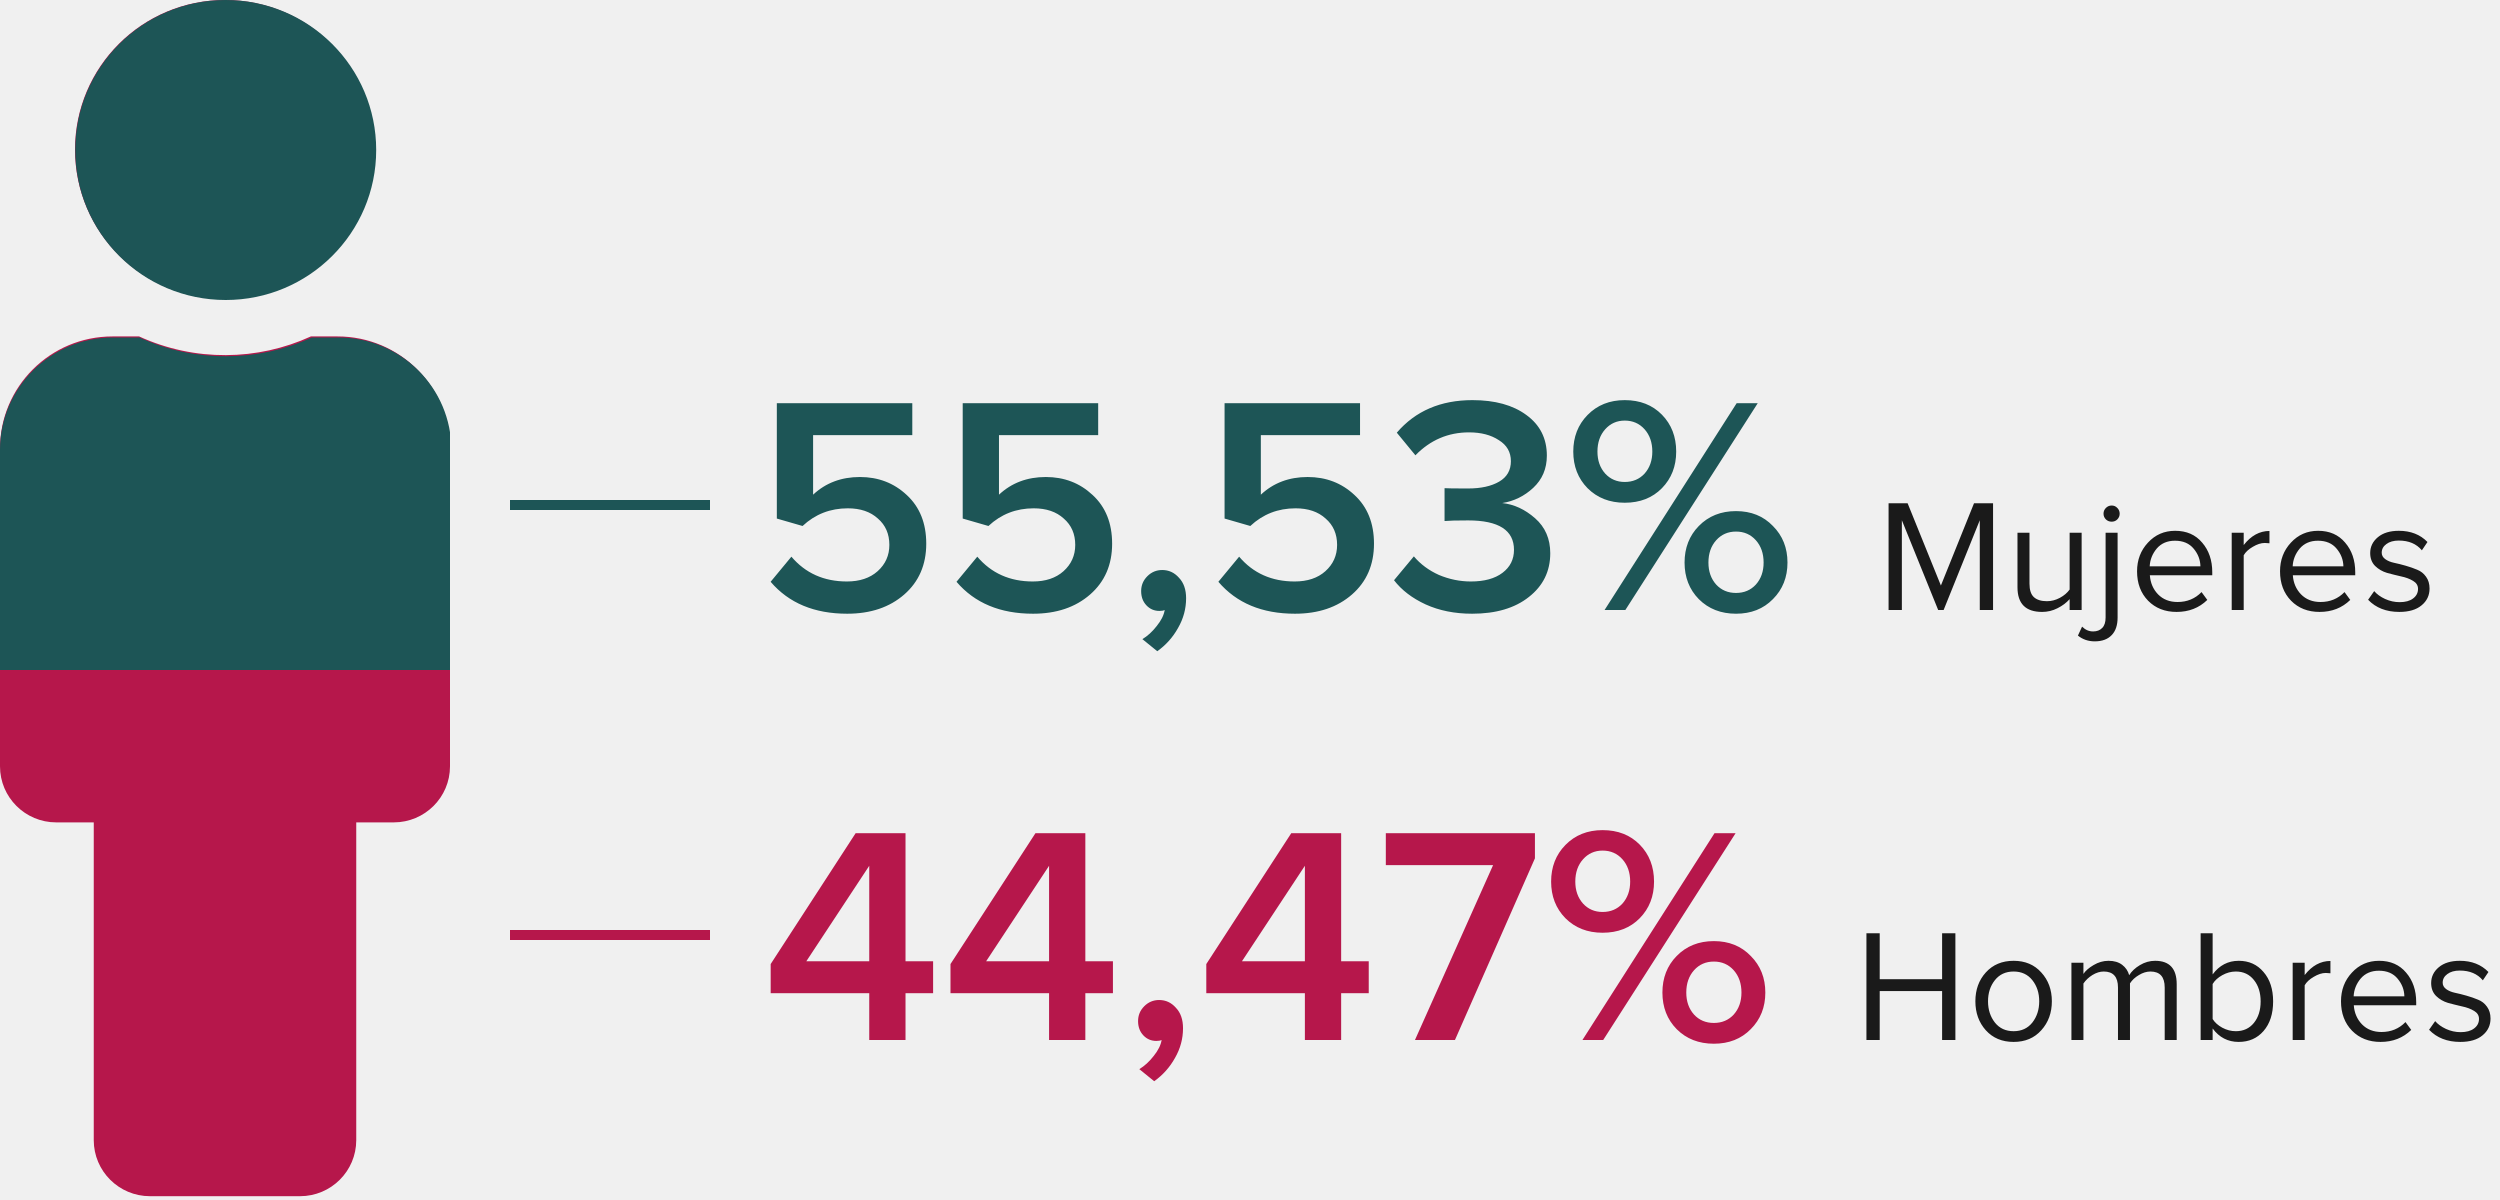
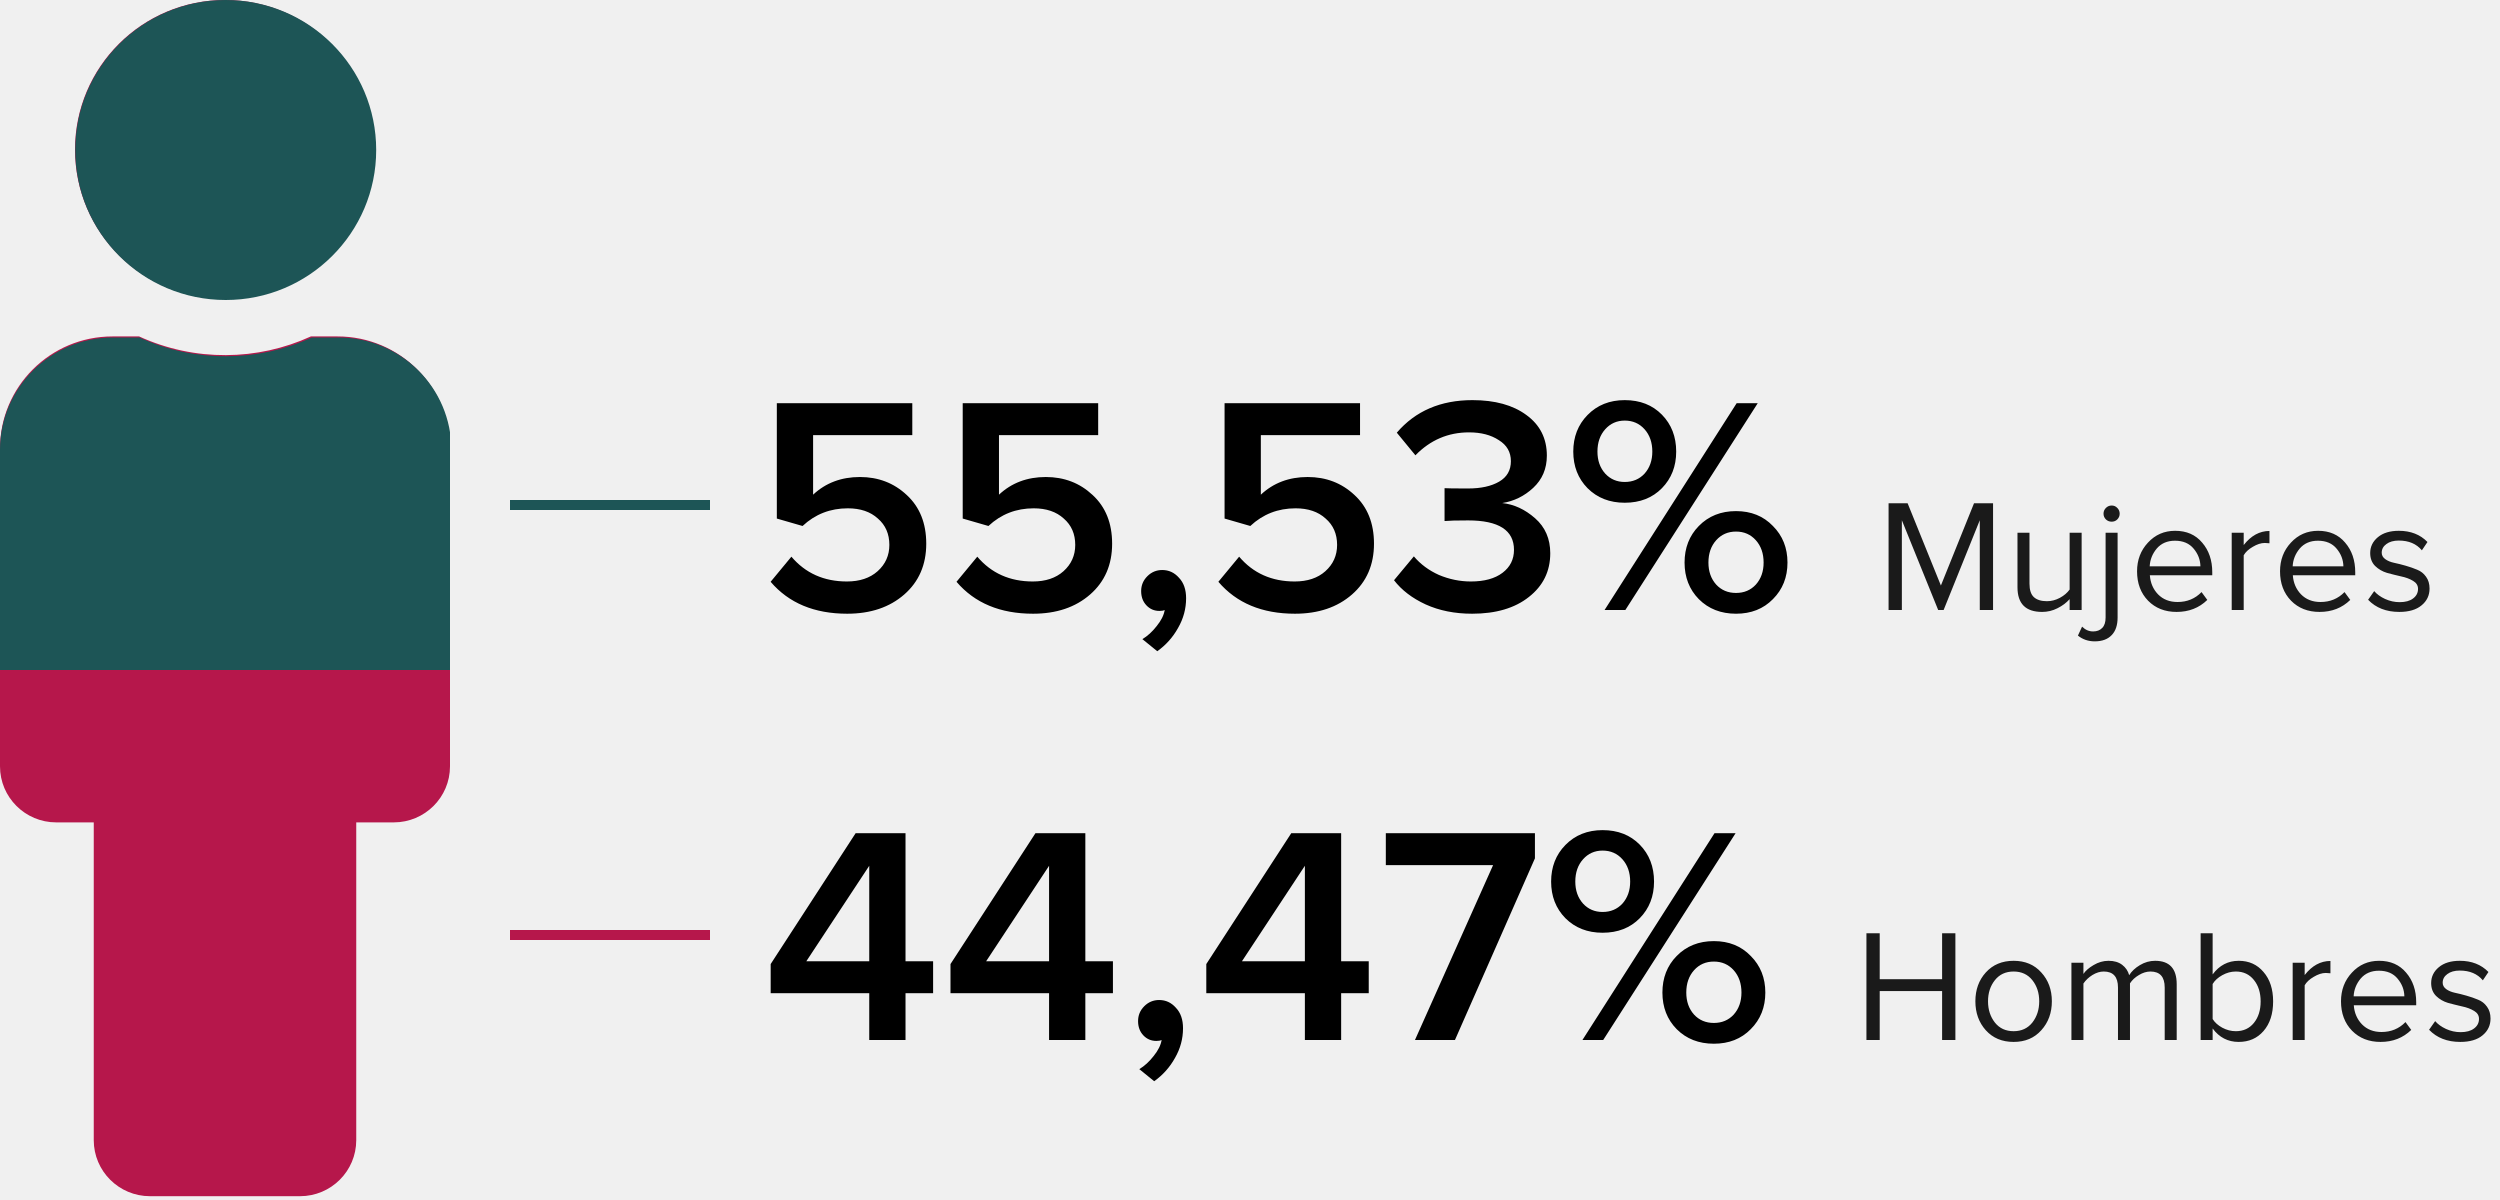
<svg xmlns="http://www.w3.org/2000/svg" width="250" height="120" viewBox="0 0 250 120" fill="none">
-   <path d="M90.552 104H86.925V99.319H77.067V96.405L85.561 83.323H90.552V96.126H93.311V99.319H90.552V104ZM86.925 96.126V86.578L80.632 96.126H86.925ZM108.534 104H104.907V99.319H95.049V96.405L103.543 83.323H108.534V96.126H111.293V99.319H108.534V104ZM104.907 96.126V86.578L98.614 96.126H104.907ZM118.302 102.822C118.302 103.876 118.033 104.868 117.496 105.798C116.979 106.728 116.287 107.503 115.419 108.123L113.931 106.914C114.447 106.604 114.923 106.17 115.357 105.612C115.811 105.054 116.08 104.517 116.163 104C116.039 104.062 115.863 104.093 115.636 104.093C115.119 104.093 114.685 103.907 114.334 103.535C113.982 103.163 113.807 102.688 113.807 102.109C113.807 101.53 114.013 101.034 114.427 100.621C114.84 100.208 115.336 100.001 115.915 100.001C116.576 100.001 117.134 100.259 117.589 100.776C118.064 101.272 118.302 101.954 118.302 102.822ZM134.115 104H130.488V99.319H120.63V96.405L129.124 83.323H134.115V96.126H136.874V99.319H134.115V104ZM130.488 96.126V86.578L124.195 96.126H130.488ZM145.495 104H141.496L149.308 86.516H138.582V83.323H153.493V85.834L145.495 104ZM160.258 93.274C158.749 93.274 157.509 92.788 156.538 91.817C155.587 90.846 155.112 89.626 155.112 88.159C155.112 86.692 155.587 85.472 156.538 84.501C157.509 83.509 158.749 83.013 160.258 83.013C161.787 83.013 163.027 83.499 163.978 84.47C164.928 85.441 165.404 86.671 165.404 88.159C165.404 89.626 164.928 90.846 163.978 91.817C163.027 92.788 161.787 93.274 160.258 93.274ZM160.32 104H158.243L171.449 83.323H173.557L160.32 104ZM175.076 102.915C174.125 103.886 172.895 104.372 171.387 104.372C169.878 104.372 168.638 103.886 167.667 102.915C166.716 101.944 166.241 100.724 166.241 99.257C166.241 97.79 166.716 96.57 167.667 95.599C168.638 94.607 169.878 94.111 171.387 94.111C172.895 94.111 174.125 94.607 175.076 95.599C176.047 96.57 176.533 97.79 176.533 99.257C176.533 100.724 176.047 101.944 175.076 102.915ZM160.258 91.197C161.064 91.197 161.725 90.918 162.242 90.36C162.758 89.781 163.017 89.048 163.017 88.159C163.017 87.25 162.758 86.506 162.242 85.927C161.725 85.348 161.064 85.059 160.258 85.059C159.472 85.059 158.821 85.348 158.305 85.927C157.788 86.506 157.53 87.25 157.53 88.159C157.53 89.048 157.788 89.781 158.305 90.36C158.821 90.918 159.472 91.197 160.258 91.197ZM169.403 101.458C169.919 102.016 170.581 102.295 171.387 102.295C172.193 102.295 172.854 102.016 173.371 101.458C173.887 100.879 174.146 100.146 174.146 99.257C174.146 98.348 173.887 97.604 173.371 97.025C172.854 96.446 172.193 96.157 171.387 96.157C170.581 96.157 169.919 96.446 169.403 97.025C168.886 97.604 168.628 98.348 168.628 99.257C168.628 100.146 168.886 100.879 169.403 101.458Z" fill="#B6174B" />
+   <path d="M90.552 104H86.925V99.319H77.067V96.405L85.561 83.323H90.552V96.126H93.311V99.319H90.552V104ZM86.925 96.126V86.578L80.632 96.126H86.925ZM108.534 104H104.907V99.319H95.049V96.405L103.543 83.323H108.534V96.126H111.293V99.319H108.534V104ZM104.907 96.126V86.578L98.614 96.126H104.907ZM118.302 102.822C118.302 103.876 118.033 104.868 117.496 105.798C116.979 106.728 116.287 107.503 115.419 108.123L113.931 106.914C114.447 106.604 114.923 106.17 115.357 105.612C115.811 105.054 116.08 104.517 116.163 104C116.039 104.062 115.863 104.093 115.636 104.093C115.119 104.093 114.685 103.907 114.334 103.535C113.982 103.163 113.807 102.688 113.807 102.109C113.807 101.53 114.013 101.034 114.427 100.621C114.84 100.208 115.336 100.001 115.915 100.001C116.576 100.001 117.134 100.259 117.589 100.776C118.064 101.272 118.302 101.954 118.302 102.822ZM134.115 104H130.488V99.319H120.63V96.405L129.124 83.323H134.115V96.126H136.874V99.319H134.115V104ZM130.488 96.126V86.578L124.195 96.126H130.488ZM145.495 104H141.496L149.308 86.516H138.582V83.323H153.493V85.834L145.495 104ZM160.258 93.274C158.749 93.274 157.509 92.788 156.538 91.817C155.587 90.846 155.112 89.626 155.112 88.159C155.112 86.692 155.587 85.472 156.538 84.501C157.509 83.509 158.749 83.013 160.258 83.013C161.787 83.013 163.027 83.499 163.978 84.47C164.928 85.441 165.404 86.671 165.404 88.159C165.404 89.626 164.928 90.846 163.978 91.817C163.027 92.788 161.787 93.274 160.258 93.274ZM160.32 104H158.243L171.449 83.323H173.557L160.32 104ZM175.076 102.915C174.125 103.886 172.895 104.372 171.387 104.372C169.878 104.372 168.638 103.886 167.667 102.915C166.716 101.944 166.241 100.724 166.241 99.257C166.241 97.79 166.716 96.57 167.667 95.599C168.638 94.607 169.878 94.111 171.387 94.111C172.895 94.111 174.125 94.607 175.076 95.599C176.047 96.57 176.533 97.79 176.533 99.257C176.533 100.724 176.047 101.944 175.076 102.915ZM160.258 91.197C161.064 91.197 161.725 90.918 162.242 90.36C162.758 89.781 163.017 89.048 163.017 88.159C163.017 87.25 162.758 86.506 162.242 85.927C161.725 85.348 161.064 85.059 160.258 85.059C159.472 85.059 158.821 85.348 158.305 85.927C157.788 86.506 157.53 87.25 157.53 88.159C157.53 89.048 157.788 89.781 158.305 90.36C158.821 90.918 159.472 91.197 160.258 91.197ZM169.403 101.458C169.919 102.016 170.581 102.295 171.387 102.295C172.193 102.295 172.854 102.016 173.371 101.458C173.887 100.879 174.146 100.146 174.146 99.257C174.146 98.348 173.887 97.604 173.371 97.025C172.854 96.446 172.193 96.157 171.387 96.157C170.581 96.157 169.919 96.446 169.403 97.025C168.886 97.604 168.628 98.348 168.628 99.257C168.628 100.146 168.886 100.879 169.403 101.458Z" fill="black" />
  <path d="M195.539 104H194.211V99.104H187.971V104H186.643V93.328H187.971V97.92H194.211V93.328H195.539V104ZM204.13 103.024C203.436 103.803 202.514 104.192 201.362 104.192C200.21 104.192 199.282 103.803 198.578 103.024C197.884 102.245 197.538 101.28 197.538 100.128C197.538 98.976 197.884 98.016 198.578 97.248C199.282 96.469 200.21 96.08 201.362 96.08C202.514 96.08 203.436 96.469 204.13 97.248C204.834 98.016 205.186 98.976 205.186 100.128C205.186 101.28 204.834 102.245 204.13 103.024ZM199.49 102.256C199.948 102.832 200.572 103.12 201.362 103.12C202.151 103.12 202.775 102.832 203.234 102.256C203.692 101.669 203.922 100.96 203.922 100.128C203.922 99.296 203.692 98.592 203.234 98.016C202.775 97.44 202.151 97.152 201.362 97.152C200.572 97.152 199.948 97.44 199.49 98.016C199.031 98.592 198.802 99.296 198.802 100.128C198.802 100.96 199.031 101.669 199.49 102.256ZM217.67 104H216.47V98.752C216.47 97.685 215.995 97.152 215.046 97.152C214.662 97.152 214.278 97.269 213.894 97.504C213.51 97.728 213.211 98.005 212.998 98.336V104H211.798V98.752C211.798 97.685 211.323 97.152 210.374 97.152C210.001 97.152 209.622 97.269 209.238 97.504C208.865 97.739 208.566 98.021 208.342 98.352V104H207.142V96.272H208.342V97.392C208.545 97.083 208.881 96.789 209.35 96.512C209.83 96.224 210.331 96.08 210.854 96.08C211.409 96.08 211.862 96.213 212.214 96.48C212.566 96.747 212.801 97.093 212.918 97.52C213.153 97.136 213.51 96.8 213.99 96.512C214.47 96.224 214.977 96.08 215.51 96.08C216.95 96.08 217.67 96.859 217.67 98.416V104ZM221.264 101.904C221.477 102.245 221.797 102.533 222.224 102.768C222.661 103.003 223.114 103.12 223.584 103.12C224.341 103.12 224.944 102.843 225.392 102.288C225.84 101.733 226.064 101.019 226.064 100.144C226.064 99.269 225.84 98.555 225.392 98C224.944 97.435 224.341 97.152 223.584 97.152C223.114 97.152 222.661 97.275 222.224 97.52C221.797 97.755 221.477 98.048 221.264 98.4V101.904ZM221.264 104H220.064V93.328H221.264V97.44C221.936 96.533 222.805 96.08 223.872 96.08C224.896 96.08 225.722 96.453 226.352 97.2C226.992 97.936 227.312 98.917 227.312 100.144C227.312 101.381 226.992 102.368 226.352 103.104C225.722 103.829 224.896 104.192 223.872 104.192C222.794 104.192 221.925 103.744 221.264 102.848V104ZM230.467 104H229.267V96.272H230.467V97.504C231.203 96.565 232.062 96.096 233.043 96.096V97.328C232.851 97.307 232.696 97.296 232.579 97.296C232.206 97.296 231.806 97.424 231.379 97.68C230.952 97.925 230.648 98.208 230.467 98.528V104ZM238.052 104.192C236.889 104.192 235.94 103.819 235.204 103.072C234.468 102.315 234.1 101.333 234.1 100.128C234.1 98.997 234.463 98.043 235.188 97.264C235.913 96.475 236.82 96.08 237.908 96.08C239.049 96.08 239.951 96.475 240.612 97.264C241.284 98.043 241.62 99.029 241.62 100.224V100.528H235.38C235.433 101.285 235.705 101.92 236.196 102.432C236.697 102.944 237.348 103.2 238.148 103.2C239.108 103.2 239.908 102.869 240.548 102.208L241.124 102.992C240.303 103.792 239.279 104.192 238.052 104.192ZM240.436 99.632C240.425 98.981 240.201 98.395 239.764 97.872C239.327 97.339 238.703 97.072 237.892 97.072C237.124 97.072 236.516 97.333 236.068 97.856C235.631 98.379 235.396 98.971 235.364 99.632H240.436ZM246.028 104.192C244.726 104.192 243.686 103.787 242.908 102.976L243.516 102.112C243.782 102.421 244.145 102.683 244.604 102.896C245.073 103.109 245.558 103.216 246.06 103.216C246.636 103.216 247.084 103.093 247.404 102.848C247.734 102.603 247.9 102.283 247.9 101.888C247.9 101.547 247.734 101.28 247.404 101.088C247.073 100.885 246.673 100.736 246.204 100.64C245.734 100.533 245.265 100.416 244.796 100.288C244.337 100.149 243.942 99.92 243.612 99.6C243.281 99.269 243.116 98.837 243.116 98.304C243.116 97.675 243.372 97.147 243.884 96.72C244.396 96.293 245.094 96.08 245.98 96.08C247.164 96.08 248.118 96.453 248.844 97.2L248.284 98.032C247.74 97.381 246.972 97.056 245.98 97.056C245.457 97.056 245.041 97.173 244.732 97.408C244.422 97.632 244.268 97.92 244.268 98.272C244.268 98.528 244.385 98.741 244.62 98.912C244.854 99.083 245.148 99.205 245.5 99.28C245.862 99.355 246.246 99.451 246.652 99.568C247.068 99.685 247.452 99.819 247.804 99.968C248.166 100.107 248.465 100.341 248.7 100.672C248.934 100.992 249.052 101.387 249.052 101.856C249.052 102.539 248.785 103.099 248.252 103.536C247.729 103.973 246.988 104.192 246.028 104.192Z" fill="#1A1A1A" />
-   <path d="M84.72 61.372C81.434 61.372 78.882 60.308 77.063 58.179L79.14 55.668C80.545 57.321 82.395 58.148 84.689 58.148C85.97 58.148 86.993 57.807 87.758 57.125C88.543 56.422 88.936 55.544 88.936 54.49C88.936 53.395 88.554 52.516 87.789 51.855C87.045 51.173 86.043 50.832 84.782 50.832C83.025 50.832 81.517 51.421 80.256 52.599L77.683 51.855V40.323H91.23V43.516H81.31V49.468C82.571 48.29 84.131 47.701 85.991 47.701C87.83 47.701 89.391 48.3 90.672 49.499C91.974 50.698 92.625 52.32 92.625 54.366C92.625 56.474 91.891 58.169 90.424 59.45C88.957 60.731 87.055 61.372 84.72 61.372ZM103.308 61.372C100.022 61.372 97.469 60.308 95.651 58.179L97.728 55.668C99.133 57.321 100.983 58.148 103.277 58.148C104.558 58.148 105.581 57.807 106.346 57.125C107.131 56.422 107.524 55.544 107.524 54.49C107.524 53.395 107.141 52.516 106.377 51.855C105.633 51.173 104.63 50.832 103.37 50.832C101.613 50.832 100.104 51.421 98.844 52.599L96.271 51.855V40.323H109.818V43.516H99.898V49.468C101.158 48.29 102.719 47.701 104.579 47.701C106.418 47.701 107.978 48.3 109.26 49.499C110.562 50.698 111.213 52.32 111.213 54.366C111.213 56.474 110.479 58.169 109.012 59.45C107.544 60.731 105.643 61.372 103.308 61.372ZM118.61 59.822C118.61 60.876 118.341 61.868 117.804 62.798C117.287 63.728 116.595 64.503 115.727 65.123L114.239 63.914C114.755 63.604 115.231 63.17 115.665 62.612C116.119 62.054 116.388 61.517 116.471 61C116.347 61.062 116.171 61.093 115.944 61.093C115.427 61.093 114.993 60.907 114.642 60.535C114.29 60.163 114.115 59.688 114.115 59.109C114.115 58.53 114.321 58.034 114.735 57.621C115.148 57.208 115.644 57.001 116.223 57.001C116.884 57.001 117.442 57.259 117.897 57.776C118.372 58.272 118.61 58.954 118.61 59.822ZM129.494 61.372C126.208 61.372 123.656 60.308 121.837 58.179L123.914 55.668C125.32 57.321 127.169 58.148 129.463 58.148C130.745 58.148 131.768 57.807 132.532 57.125C133.318 56.422 133.71 55.544 133.71 54.49C133.71 53.395 133.328 52.516 132.563 51.855C131.819 51.173 130.817 50.832 129.556 50.832C127.8 50.832 126.291 51.421 125.03 52.599L122.457 51.855V40.323H136.004V43.516H126.084V49.468C127.345 48.29 128.905 47.701 130.765 47.701C132.605 47.701 134.165 48.3 135.446 49.499C136.748 50.698 137.399 52.32 137.399 54.366C137.399 56.474 136.666 58.169 135.198 59.45C133.731 60.731 131.83 61.372 129.494 61.372ZM147.214 61.372C145.478 61.372 143.928 61.062 142.564 60.442C141.221 59.822 140.167 59.016 139.402 58.024L141.386 55.637C142.048 56.422 142.885 57.042 143.897 57.497C144.931 57.931 145.995 58.148 147.09 58.148C148.434 58.148 149.488 57.859 150.252 57.28C151.017 56.701 151.399 55.937 151.399 54.986C151.399 53.023 149.87 52.041 146.811 52.041C145.654 52.041 144.869 52.062 144.455 52.103V48.817C144.683 48.838 145.468 48.848 146.811 48.848C148.093 48.848 149.126 48.621 149.911 48.166C150.697 47.711 151.089 47.029 151.089 46.12C151.089 45.211 150.686 44.508 149.88 44.012C149.095 43.495 148.103 43.237 146.904 43.237C144.817 43.237 143.029 44.002 141.541 45.531L139.681 43.268C141.541 41.098 144.063 40.013 147.245 40.013C149.498 40.013 151.296 40.509 152.639 41.501C154.003 42.493 154.685 43.847 154.685 45.562C154.685 46.864 154.231 47.939 153.321 48.786C152.433 49.613 151.399 50.119 150.221 50.305C151.399 50.429 152.495 50.935 153.507 51.824C154.52 52.713 155.026 53.88 155.026 55.327C155.026 57.125 154.313 58.582 152.887 59.698C151.482 60.814 149.591 61.372 147.214 61.372ZM162.473 50.274C160.964 50.274 159.724 49.788 158.753 48.817C157.802 47.846 157.327 46.626 157.327 45.159C157.327 43.692 157.802 42.472 158.753 41.501C159.724 40.509 160.964 40.013 162.473 40.013C164.002 40.013 165.242 40.499 166.193 41.47C167.144 42.441 167.619 43.671 167.619 45.159C167.619 46.626 167.144 47.846 166.193 48.817C165.242 49.788 164.002 50.274 162.473 50.274ZM162.535 61H160.458L173.664 40.323H175.772L162.535 61ZM177.291 59.915C176.34 60.886 175.111 61.372 173.602 61.372C172.093 61.372 170.853 60.886 169.882 59.915C168.931 58.944 168.456 57.724 168.456 56.257C168.456 54.79 168.931 53.57 169.882 52.599C170.853 51.607 172.093 51.111 173.602 51.111C175.111 51.111 176.34 51.607 177.291 52.599C178.262 53.57 178.748 54.79 178.748 56.257C178.748 57.724 178.262 58.944 177.291 59.915ZM162.473 48.197C163.279 48.197 163.94 47.918 164.457 47.36C164.974 46.781 165.232 46.048 165.232 45.159C165.232 44.25 164.974 43.506 164.457 42.927C163.94 42.348 163.279 42.059 162.473 42.059C161.688 42.059 161.037 42.348 160.52 42.927C160.003 43.506 159.745 44.25 159.745 45.159C159.745 46.048 160.003 46.781 160.52 47.36C161.037 47.918 161.688 48.197 162.473 48.197ZM171.618 58.458C172.135 59.016 172.796 59.295 173.602 59.295C174.408 59.295 175.069 59.016 175.586 58.458C176.103 57.879 176.361 57.146 176.361 56.257C176.361 55.348 176.103 54.604 175.586 54.025C175.069 53.446 174.408 53.157 173.602 53.157C172.796 53.157 172.135 53.446 171.618 54.025C171.101 54.604 170.843 55.348 170.843 56.257C170.843 57.146 171.101 57.879 171.618 58.458Z" fill="#1D5556" />
+   <path d="M84.72 61.372C81.434 61.372 78.882 60.308 77.063 58.179L79.14 55.668C80.545 57.321 82.395 58.148 84.689 58.148C85.97 58.148 86.993 57.807 87.758 57.125C88.543 56.422 88.936 55.544 88.936 54.49C88.936 53.395 88.554 52.516 87.789 51.855C87.045 51.173 86.043 50.832 84.782 50.832C83.025 50.832 81.517 51.421 80.256 52.599L77.683 51.855V40.323H91.23V43.516H81.31V49.468C82.571 48.29 84.131 47.701 85.991 47.701C87.83 47.701 89.391 48.3 90.672 49.499C91.974 50.698 92.625 52.32 92.625 54.366C92.625 56.474 91.891 58.169 90.424 59.45C88.957 60.731 87.055 61.372 84.72 61.372ZM103.308 61.372C100.022 61.372 97.469 60.308 95.651 58.179L97.728 55.668C99.133 57.321 100.983 58.148 103.277 58.148C104.558 58.148 105.581 57.807 106.346 57.125C107.131 56.422 107.524 55.544 107.524 54.49C107.524 53.395 107.141 52.516 106.377 51.855C105.633 51.173 104.63 50.832 103.37 50.832C101.613 50.832 100.104 51.421 98.844 52.599L96.271 51.855V40.323H109.818V43.516H99.898V49.468C101.158 48.29 102.719 47.701 104.579 47.701C106.418 47.701 107.978 48.3 109.26 49.499C110.562 50.698 111.213 52.32 111.213 54.366C111.213 56.474 110.479 58.169 109.012 59.45C107.544 60.731 105.643 61.372 103.308 61.372ZM118.61 59.822C118.61 60.876 118.341 61.868 117.804 62.798C117.287 63.728 116.595 64.503 115.727 65.123L114.239 63.914C114.755 63.604 115.231 63.17 115.665 62.612C116.119 62.054 116.388 61.517 116.471 61C116.347 61.062 116.171 61.093 115.944 61.093C115.427 61.093 114.993 60.907 114.642 60.535C114.29 60.163 114.115 59.688 114.115 59.109C114.115 58.53 114.321 58.034 114.735 57.621C115.148 57.208 115.644 57.001 116.223 57.001C116.884 57.001 117.442 57.259 117.897 57.776C118.372 58.272 118.61 58.954 118.61 59.822ZM129.494 61.372C126.208 61.372 123.656 60.308 121.837 58.179L123.914 55.668C125.32 57.321 127.169 58.148 129.463 58.148C130.745 58.148 131.768 57.807 132.532 57.125C133.318 56.422 133.71 55.544 133.71 54.49C133.71 53.395 133.328 52.516 132.563 51.855C131.819 51.173 130.817 50.832 129.556 50.832C127.8 50.832 126.291 51.421 125.03 52.599L122.457 51.855V40.323H136.004V43.516H126.084V49.468C127.345 48.29 128.905 47.701 130.765 47.701C132.605 47.701 134.165 48.3 135.446 49.499C136.748 50.698 137.399 52.32 137.399 54.366C137.399 56.474 136.666 58.169 135.198 59.45C133.731 60.731 131.83 61.372 129.494 61.372ZM147.214 61.372C145.478 61.372 143.928 61.062 142.564 60.442C141.221 59.822 140.167 59.016 139.402 58.024L141.386 55.637C142.048 56.422 142.885 57.042 143.897 57.497C144.931 57.931 145.995 58.148 147.09 58.148C148.434 58.148 149.488 57.859 150.252 57.28C151.017 56.701 151.399 55.937 151.399 54.986C151.399 53.023 149.87 52.041 146.811 52.041C145.654 52.041 144.869 52.062 144.455 52.103V48.817C144.683 48.838 145.468 48.848 146.811 48.848C148.093 48.848 149.126 48.621 149.911 48.166C150.697 47.711 151.089 47.029 151.089 46.12C151.089 45.211 150.686 44.508 149.88 44.012C149.095 43.495 148.103 43.237 146.904 43.237C144.817 43.237 143.029 44.002 141.541 45.531L139.681 43.268C141.541 41.098 144.063 40.013 147.245 40.013C149.498 40.013 151.296 40.509 152.639 41.501C154.003 42.493 154.685 43.847 154.685 45.562C154.685 46.864 154.231 47.939 153.321 48.786C152.433 49.613 151.399 50.119 150.221 50.305C151.399 50.429 152.495 50.935 153.507 51.824C154.52 52.713 155.026 53.88 155.026 55.327C155.026 57.125 154.313 58.582 152.887 59.698C151.482 60.814 149.591 61.372 147.214 61.372ZM162.473 50.274C160.964 50.274 159.724 49.788 158.753 48.817C157.802 47.846 157.327 46.626 157.327 45.159C157.327 43.692 157.802 42.472 158.753 41.501C159.724 40.509 160.964 40.013 162.473 40.013C164.002 40.013 165.242 40.499 166.193 41.47C167.144 42.441 167.619 43.671 167.619 45.159C167.619 46.626 167.144 47.846 166.193 48.817C165.242 49.788 164.002 50.274 162.473 50.274ZM162.535 61H160.458L173.664 40.323H175.772L162.535 61ZM177.291 59.915C176.34 60.886 175.111 61.372 173.602 61.372C172.093 61.372 170.853 60.886 169.882 59.915C168.931 58.944 168.456 57.724 168.456 56.257C168.456 54.79 168.931 53.57 169.882 52.599C170.853 51.607 172.093 51.111 173.602 51.111C175.111 51.111 176.34 51.607 177.291 52.599C178.262 53.57 178.748 54.79 178.748 56.257C178.748 57.724 178.262 58.944 177.291 59.915ZM162.473 48.197C163.279 48.197 163.94 47.918 164.457 47.36C164.974 46.781 165.232 46.048 165.232 45.159C165.232 44.25 164.974 43.506 164.457 42.927C163.94 42.348 163.279 42.059 162.473 42.059C161.688 42.059 161.037 42.348 160.52 42.927C160.003 43.506 159.745 44.25 159.745 45.159C159.745 46.048 160.003 46.781 160.52 47.36C161.037 47.918 161.688 48.197 162.473 48.197ZM171.618 58.458C172.135 59.016 172.796 59.295 173.602 59.295C174.408 59.295 175.069 59.016 175.586 58.458C176.103 57.879 176.361 57.146 176.361 56.257C176.361 55.348 176.103 54.604 175.586 54.025C175.069 53.446 174.408 53.157 173.602 53.157C172.796 53.157 172.135 53.446 171.618 54.025C171.101 54.604 170.843 55.348 170.843 56.257C170.843 57.146 171.101 57.879 171.618 58.458Z" fill="black" />
  <path d="M199.306 61H197.978V52.024L194.362 61H193.818L190.186 52.024V61H188.858V50.328H190.762L194.09 58.552L197.402 50.328H199.306V61ZM208.164 61H206.964V59.912C206.644 60.275 206.239 60.579 205.748 60.824C205.268 61.069 204.756 61.192 204.212 61.192C202.569 61.192 201.748 60.371 201.748 58.728V53.272H202.948V58.36C202.948 59 203.097 59.453 203.396 59.72C203.695 59.987 204.127 60.12 204.692 60.12C205.14 60.12 205.572 60.008 205.988 59.784C206.404 59.56 206.729 59.283 206.964 58.952V53.272H208.164V61ZM211.728 51.944C211.579 52.093 211.392 52.168 211.168 52.168C210.944 52.168 210.752 52.093 210.592 51.944C210.432 51.784 210.352 51.592 210.352 51.368C210.352 51.144 210.432 50.952 210.592 50.792C210.752 50.632 210.944 50.552 211.168 50.552C211.392 50.552 211.579 50.632 211.728 50.792C211.888 50.952 211.968 51.144 211.968 51.368C211.968 51.592 211.888 51.784 211.728 51.944ZM209.472 64.136C208.832 64.136 208.272 63.944 207.792 63.56L208.208 62.664C208.528 62.984 208.896 63.144 209.312 63.144C209.696 63.144 210 63.027 210.224 62.792C210.448 62.568 210.56 62.221 210.56 61.752V53.272H211.76V61.752C211.76 62.52 211.563 63.107 211.168 63.512C210.774 63.928 210.208 64.136 209.472 64.136ZM217.658 61.192C216.495 61.192 215.546 60.819 214.81 60.072C214.074 59.315 213.706 58.333 213.706 57.128C213.706 55.997 214.069 55.043 214.794 54.264C215.519 53.475 216.426 53.08 217.514 53.08C218.655 53.08 219.557 53.475 220.218 54.264C220.89 55.043 221.226 56.029 221.226 57.224V57.528H214.986C215.039 58.285 215.311 58.92 215.802 59.432C216.303 59.944 216.954 60.2 217.754 60.2C218.714 60.2 219.514 59.869 220.154 59.208L220.73 59.992C219.909 60.792 218.885 61.192 217.658 61.192ZM220.042 56.632C220.031 55.981 219.807 55.395 219.37 54.872C218.933 54.339 218.309 54.072 217.498 54.072C216.73 54.072 216.122 54.333 215.674 54.856C215.237 55.379 215.002 55.971 214.97 56.632H220.042ZM224.37 61H223.17V53.272H224.37V54.504C225.106 53.565 225.964 53.096 226.946 53.096V54.328C226.754 54.307 226.599 54.296 226.482 54.296C226.108 54.296 225.708 54.424 225.282 54.68C224.855 54.925 224.551 55.208 224.37 55.528V61ZM231.955 61.192C230.792 61.192 229.843 60.819 229.107 60.072C228.371 59.315 228.003 58.333 228.003 57.128C228.003 55.997 228.366 55.043 229.091 54.264C229.816 53.475 230.723 53.08 231.811 53.08C232.952 53.08 233.854 53.475 234.515 54.264C235.187 55.043 235.523 56.029 235.523 57.224V57.528H229.283C229.336 58.285 229.608 58.92 230.099 59.432C230.6 59.944 231.251 60.2 232.051 60.2C233.011 60.2 233.811 59.869 234.451 59.208L235.027 59.992C234.206 60.792 233.182 61.192 231.955 61.192ZM234.339 56.632C234.328 55.981 234.104 55.395 233.667 54.872C233.23 54.339 232.606 54.072 231.795 54.072C231.027 54.072 230.419 54.333 229.971 54.856C229.534 55.379 229.299 55.971 229.267 56.632H234.339ZM239.931 61.192C238.629 61.192 237.589 60.787 236.811 59.976L237.419 59.112C237.685 59.421 238.048 59.683 238.507 59.896C238.976 60.109 239.461 60.216 239.963 60.216C240.539 60.216 240.987 60.093 241.307 59.848C241.637 59.603 241.803 59.283 241.803 58.888C241.803 58.547 241.637 58.28 241.307 58.088C240.976 57.885 240.576 57.736 240.107 57.64C239.637 57.533 239.168 57.416 238.699 57.288C238.24 57.149 237.845 56.92 237.515 56.6C237.184 56.269 237.019 55.837 237.019 55.304C237.019 54.675 237.275 54.147 237.787 53.72C238.299 53.293 238.997 53.08 239.883 53.08C241.067 53.08 242.021 53.453 242.747 54.2L242.187 55.032C241.643 54.381 240.875 54.056 239.883 54.056C239.36 54.056 238.944 54.173 238.635 54.408C238.325 54.632 238.171 54.92 238.171 55.272C238.171 55.528 238.288 55.741 238.523 55.912C238.757 56.083 239.051 56.205 239.403 56.28C239.765 56.355 240.149 56.451 240.555 56.568C240.971 56.685 241.355 56.819 241.707 56.968C242.069 57.107 242.368 57.341 242.603 57.672C242.837 57.992 242.955 58.387 242.955 58.856C242.955 59.539 242.688 60.099 242.155 60.536C241.632 60.973 240.891 61.192 239.931 61.192Z" fill="#1A1A1A" />
  <path d="M22.5 0C30.784 0 37.5 6.695 37.5 14.953C37.5 23.21 30.784 29.905 22.5 29.905C14.216 29.905 7.5 23.21 7.5 14.953C7.5 6.695 14.216 0 22.5 0ZM33.75 33.643H31.087C25.765 36.083 19.465 36.188 13.912 33.643H11.25C5.037 33.643 0 38.664 0 44.858V76.632C0 79.728 2.518 82.239 5.625 82.239H9.375V114.013C9.375 117.11 11.893 119.62 15 119.62H30C33.107 119.62 35.625 117.11 35.625 114.013V82.239H39.375C42.482 82.239 45 79.728 45 76.632V44.858C45 38.664 39.963 33.643 33.75 33.643Z" fill="#B6174B" />
  <g clip-path="url(#clip0_2303_5857)">
    <path d="M22.571 0C30.882 0 37.619 6.716 37.619 15C37.619 23.284 30.882 30 22.571 30C14.261 30 7.524 23.284 7.524 15C7.524 6.716 14.261 0 22.571 0ZM33.857 33.75H31.186C25.846 36.198 19.527 36.303 13.957 33.75H11.286C5.053 33.75 0 38.787 0 45V76.875C0 79.982 2.526 82.5 5.643 82.5H9.405V114.375C9.405 117.482 11.931 120 15.048 120H30.095C33.212 120 35.738 117.482 35.738 114.375V82.5H39.5C42.617 82.5 45.143 79.982 45.143 76.875V45C45.143 38.787 40.09 33.75 33.857 33.75Z" fill="#1D5556" />
  </g>
  <line x1="51" y1="50.5" x2="71" y2="50.5" stroke="#1D5556" />
  <line x1="51" y1="93.5" x2="71" y2="93.5" stroke="#B6174B" />
  <defs>
    <clipPath id="clip0_2303_5857">
      <rect width="45" height="67" fill="white" />
    </clipPath>
  </defs>
</svg>
